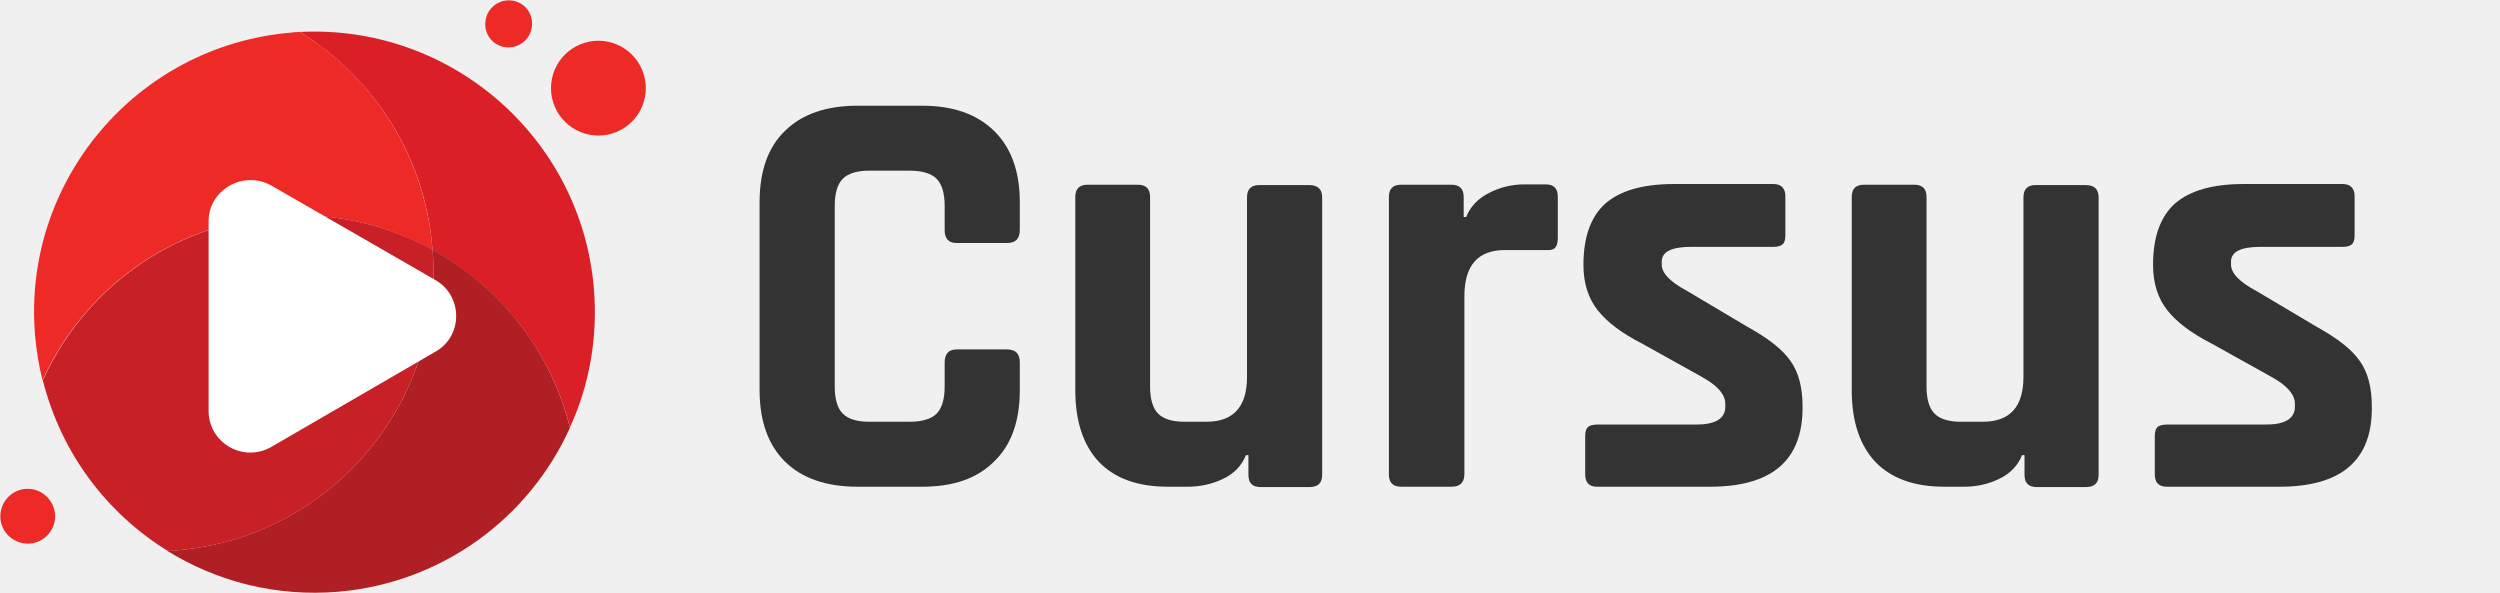
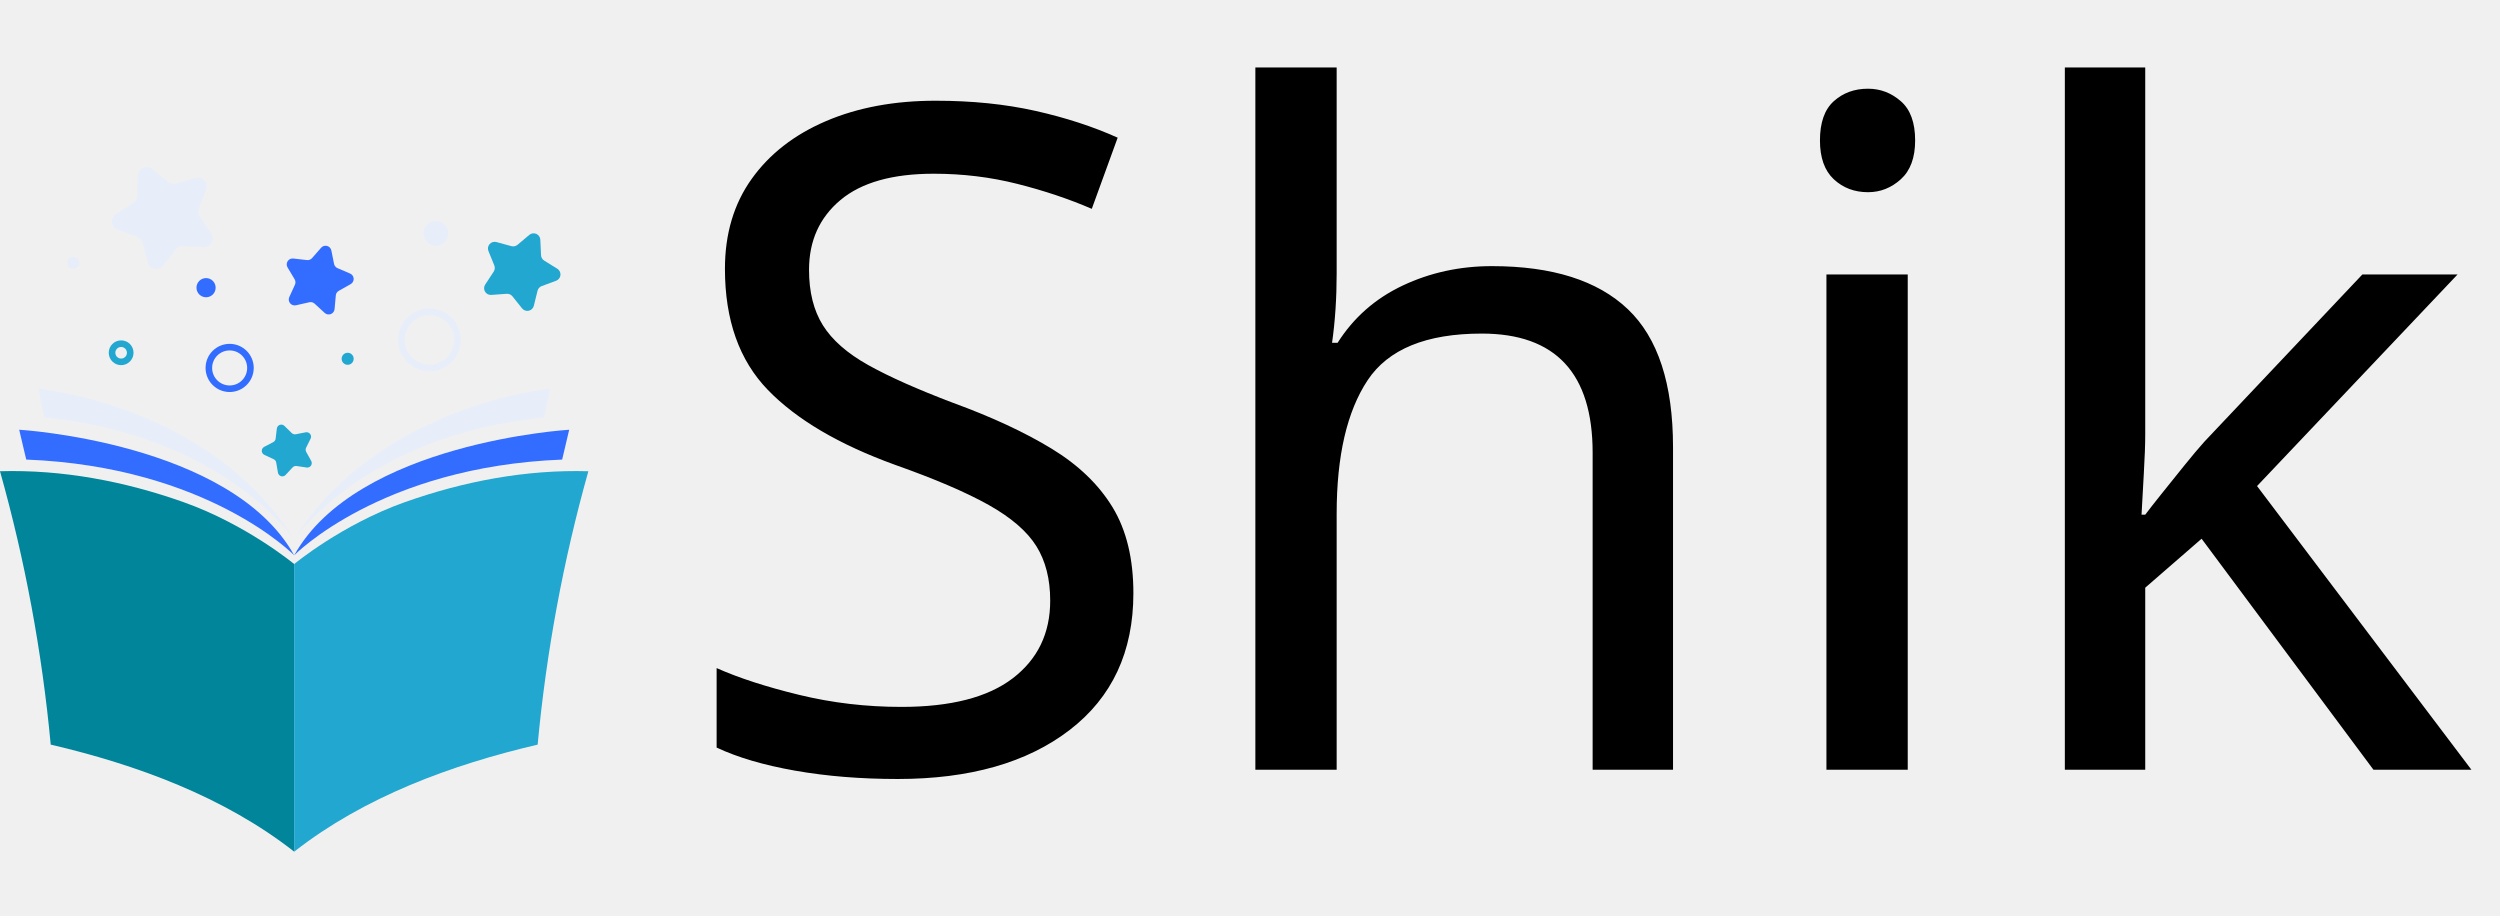
- <svg xmlns="http://www.w3.org/2000/svg" version="1.1" id="Layer_1" x="0px" y="0px" viewBox="0 604.2 711.9 168.7" enable-background="new 0 604.2 711.9 168.7" xml:space="preserve">
-   <g>
-     <path fill="#333333" d="M262.6,742.8h-18.4c-8.9,0-15.8-2.4-20.6-7.1c-4.8-4.7-7.3-11.5-7.3-20.4v-53.5c0-8.9,2.4-15.7,7.3-20.4   c4.8-4.7,11.7-7.1,20.6-7.1h18.4c8.8,0,15.6,2.4,20.5,7.2c4.9,4.8,7.3,11.6,7.3,20.3v7.9c0,2.5-1.2,3.7-3.7,3.7h-14.2   c-2.4,0-3.5-1.2-3.5-3.7v-6.9c0-3.6-0.8-6.2-2.3-7.7s-4.1-2.3-7.7-2.3h-11.5c-3.5,0-6,0.8-7.5,2.3s-2.3,4.1-2.3,7.7v51.5   c0,3.6,0.8,6.2,2.3,7.7s4,2.3,7.5,2.3h11.5c3.6,0,6.2-0.8,7.7-2.3s2.3-4.1,2.3-7.7v-6.9c0-2.5,1.2-3.7,3.5-3.7h14.2   c2.5,0,3.7,1.2,3.7,3.7v7.9c0,8.8-2.4,15.6-7.3,20.3C278.2,740.5,271.4,742.8,262.6,742.8z" />
-     <path fill="#333333" d="M338.2,742.8h-5.6c-8.7,0-15.2-2.4-19.7-7.1c-4.4-4.7-6.7-11.5-6.7-20.4v-55c0-2.4,1.2-3.5,3.5-3.5h14.3   c2.4,0,3.5,1.2,3.5,3.5v54c0,3.6,0.8,6.2,2.3,7.7s4,2.3,7.5,2.3h6.2c7.8,0,11.6-4.3,11.6-12.8v-51.1c0-2.4,1.2-3.5,3.5-3.5h14.2   c2.5,0,3.7,1.2,3.7,3.5v79c0,2.4-1.2,3.5-3.7,3.5H359c-2.4,0-3.5-1.2-3.5-3.5v-5.6h-0.7c-1.2,3-3.4,5.3-6.6,6.8   C345,742.1,341.7,742.8,338.2,742.8z" />
-     <path fill="#333333" d="M413.3,742.8H399c-2.4,0-3.5-1.2-3.5-3.5v-79c0-2.4,1.2-3.5,3.5-3.5h14.3c2.4,0,3.5,1.2,3.5,3.5v5.7h0.7   c1.2-3,3.4-5.3,6.6-6.9c3.1-1.6,6.5-2.4,10-2.4h6.1c2.3,0,3.4,1.2,3.4,3.5V672c0,1.3-0.3,2.3-0.8,2.8c-0.5,0.5-1.4,0.7-2.6,0.6   h-11.6c-7.8,0-11.6,4.4-11.6,13.2v50.8C416.9,741.7,415.7,742.8,413.3,742.8z" />
-     <path fill="#333333" d="M486.9,742.8h-32.1c-2.3,0-3.4-1.2-3.4-3.5v-10.8c0-1.2,0.2-2.1,0.7-2.6c0.4-0.5,1.4-0.8,2.7-0.8H483   c5.5,0,8.3-1.7,8.3-5.1v-0.8c0-2.7-2.3-5.3-6.9-7.8l-16.7-9.3c-5.7-2.9-10-6.1-12.7-9.5c-2.7-3.4-4.1-7.7-4.1-13   c0-7.9,2.1-13.7,6.2-17.4c4.2-3.7,10.7-5.6,19.6-5.6H505c2.2,0,3.4,1.2,3.4,3.5v11c0,1.2-0.2,2.1-0.7,2.6c-0.5,0.5-1.4,0.8-2.7,0.8   h-23.5c-5.5,0-8.3,1.4-8.3,4.2v0.8c0,2.5,2.4,5,7.3,7.6l17,10.1c5.8,3.2,10,6.4,12.3,9.7c2.4,3.3,3.5,7.7,3.5,13.1   C513.4,735.3,504.6,742.8,486.9,742.8z" />
-     <path fill="#333333" d="M559.3,742.8h-5.6c-8.7,0-15.2-2.4-19.7-7.1c-4.4-4.7-6.7-11.5-6.7-20.4v-55c0-2.4,1.2-3.5,3.5-3.5h14.3   c2.4,0,3.5,1.2,3.5,3.5v54c0,3.6,0.8,6.2,2.3,7.7s4,2.3,7.5,2.3h6.2c7.8,0,11.6-4.3,11.6-12.8v-51.1c0-2.4,1.2-3.5,3.5-3.5h14.2   c2.5,0,3.7,1.2,3.7,3.5v79c0,2.4-1.2,3.5-3.7,3.5H580c-2.4,0-3.5-1.2-3.5-3.5v-5.6h-0.7c-1.2,3-3.4,5.3-6.6,6.8   C566.1,742.1,562.8,742.8,559.3,742.8z" />
-     <path fill="#333333" d="M649.1,742.8H617c-2.3,0-3.4-1.2-3.4-3.5v-10.8c0-1.2,0.2-2.1,0.7-2.6c0.4-0.5,1.4-0.8,2.7-0.8h28.2   c5.5,0,8.3-1.7,8.3-5.1v-0.8c0-2.7-2.3-5.3-6.9-7.8l-16.7-9.3c-5.7-2.9-10-6.1-12.7-9.5c-2.7-3.4-4.1-7.7-4.1-13   c0-7.9,2.1-13.7,6.2-17.4c4.2-3.7,10.7-5.6,19.6-5.6h28.2c2.2,0,3.4,1.2,3.4,3.5v11c0,1.2-0.2,2.1-0.7,2.6   c-0.5,0.5-1.4,0.8-2.7,0.8h-23.5c-5.5,0-8.3,1.4-8.3,4.2v0.8c0,2.5,2.4,5,7.3,7.6l17,10.1c5.8,3.2,10,6.4,12.3,9.7   c2.4,3.3,3.5,7.7,3.5,13.1C675.6,735.3,666.7,742.8,649.1,742.8z" />
-   </g>
-   <g>
-     <path fill="#FFFFFF" d="M78.9,660.3l41.1,23.6c7.1,3.9,7.1,14.2,0,18.1l-41.1,23.9c-7.1,3.9-15.7-1.1-15.7-9v-47.5   C63.2,661.4,71.8,656.4,78.9,660.3z" />
-     <g>
-       <path fill="#ED2A26" d="M183.9,629.3c0,7.5-6.1,13.5-13.5,13.5c-7.5,0-13.5-6.1-13.5-13.5c0-7.5,6.1-13.5,13.5-13.5    C177.9,615.8,183.9,621.9,183.9,629.3z" />
-       <path fill="#ED2A26" d="M151.5,611.2c-0.1,3.7-3.2,6.6-6.9,6.5c-3.7-0.1-6.6-3.2-6.4-6.9c0.1-3.7,3.2-6.6,6.9-6.5    C148.8,604.4,151.7,607.5,151.5,611.2z" />
-       <path fill="#ED2A26" d="M15.7,751.5c-0.2,4.3-3.8,7.7-8.1,7.5c-4.3-0.2-7.7-3.8-7.5-8.1c0.2-4.3,3.8-7.7,8.1-7.5    C12.5,743.6,15.8,747.2,15.7,751.5z" />
-     </g>
-     <g>
-       <path fill="#DA1F27" d="M123.1,674.5c0,0.3,0,0.5,0,0.8c19.1,10.5,33.7,28.6,39.2,50.6c5.5-12,8-25.6,6.8-39.7    c-3.7-43-40.9-75.1-83.7-72.9C106.2,626.2,120.9,648.3,123.1,674.5z" />
-       <path fill="#ED2A26" d="M10,699.9c0.4,4.3,1.1,8.5,2.1,12.6c11.5-25.5,36.1-44.1,65.9-46.7c16.3-1.4,31.8,2.2,45.1,9.5    c0-0.3,0-0.5,0-0.8c-2.3-26.2-16.9-48.4-37.7-61.2c-0.9,0-1.8,0.1-2.7,0.2C38.8,617.3,6.2,656,10,699.9z" />
-       <path fill="#AF1F24" d="M123.2,675.3c3.3,43.6-29.1,81.9-72.8,85.6c-0.9,0.1-1.8,0.1-2.7,0.2c14.1,8.7,30.9,13.1,48.7,11.6    c29.8-2.6,54.4-21.2,65.9-46.7C156.8,703.9,142.3,685.8,123.2,675.3z" />
-       <path fill="#C72127" d="M123.2,675.3c-13.3-7.3-28.9-10.9-45.1-9.5c-29.8,2.6-54.4,21.2-65.9,46.7c5.2,20.7,18.2,37.9,35.6,48.6    c0.9,0,1.8-0.1,2.7-0.2C94.1,757.2,126.5,718.9,123.2,675.3z" />
-     </g>
-     <path fill="#FFFFFF" d="M77.2,657l46.7,26.9c8,4.5,8,16.1,0,20.5l-46.7,27.1c-8,4.5-17.8-1.2-17.8-10.3v-54   C59.4,658.3,69.2,652.6,77.2,657z" />
-   </g>
+ <svg xmlns="http://www.w3.org/2000/svg" id="Layer_1" data-name="Layer 1" viewBox="0 0 1934.38 708.56">
+   <defs>
+     <style>.cls-1{font-size:715px;font-family:CondeSansBold, Conde Sans;}.cls-2{fill:#00859b;}.cls-3{fill:#336dff;}.cls-4{fill:#e7eef9;}.cls-5{fill:#21a7d0;}</style>
+   </defs>
+   <text class="cls-1" transform="translate(518.02 595.59)">Shikhboamra</text>
+   <path class="cls-2" d="M34.76,1075.39A1191.08,1191.08,0,0,1,74,1286.91c66.42,15.54,134.06,40.27,188.4,82.85,0-66.31,0-222.53,0-222.53s-36.81-30.61-85.67-47.94C131.22,1083.15,83,1074,34.76,1075.39Z" transform="translate(-34.76 -710.77)" />
+   <path class="cls-3" d="M262.39,1140.44s-66.72-68.59-207.34-74.08l-5.44-23.09S213.76,1053.06,262.39,1140.44Z" transform="translate(-34.76 -710.77)" />
+   <path class="cls-4" d="M262.39,1128.26s-54.17-80.51-193.4-94.55l-4.43-22.15S197.51,1024.11,262.39,1128.26Z" transform="translate(-34.76 -710.77)" />
+   <path class="cls-5" d="M490,1075.4a1191.08,1191.08,0,0,0-39.23,211.52c-66.42,15.53-134.06,40.27-188.4,82.85,0-66.32,0-222.54,0-222.54s36.81-30.6,85.67-47.93C393.57,1083.15,441.74,1074,490,1075.4Z" transform="translate(-34.76 -710.77)" />
+   <path class="cls-3" d="M262.39,1140.45s66.72-68.59,207.34-74.08l5.44-23.09S311,1053.07,262.39,1140.45Z" transform="translate(-34.76 -710.77)" />
+   <path class="cls-4" d="M262.39,1128.26s54.17-80.51,193.4-94.54l4.43-22.16S327.27,1024.12,262.39,1128.26Z" transform="translate(-34.76 -710.77)" />
+   <path class="cls-3" d="M212.45,1014.1a18.64,18.64,0,1,1,18.64-18.64A18.66,18.66,0,0,1,212.45,1014.1Zm0-32.18A13.55,13.55,0,1,0,226,995.46,13.56,13.56,0,0,0,212.45,981.92Z" transform="translate(-34.76 -710.77)" />
+   <path class="cls-4" d="M367.08,998a24.25,24.25,0,1,1,24.25-24.25A24.28,24.28,0,0,1,367.08,998Zm0-43.39a19.15,19.15,0,1,0,19.15,19.14A19.17,19.17,0,0,0,367.08,954.62Z" transform="translate(-34.76 -710.77)" />
+   <path class="cls-5" d="M128.49,993.31a9.59,9.59,0,1,1,9.59-9.58A9.6,9.6,0,0,1,128.49,993.31Zm0-14.08a4.49,4.49,0,1,0,4.49,4.5A4.5,4.5,0,0,0,128.49,979.23Z" transform="translate(-34.76 -710.77)" />
+   <path class="cls-3" d="M305.65,922.42l-9.72-4.16a4.59,4.59,0,0,1-2.69-3.31l-2.09-10.37a4.58,4.58,0,0,0-7.93-2.11l-7,8a4.57,4.57,0,0,1-4,1.54l-10.51-1.22a4.58,4.58,0,0,0-4.46,6.89l5.42,9.08A4.54,4.54,0,0,1,263,931l-4.4,9.61a4.58,4.58,0,0,0,5.18,6.37l10.31-2.34a4.55,4.55,0,0,1,4.11,1.09l7.78,7.16a4.58,4.58,0,0,0,7.66-3l.95-10.53a4.59,4.59,0,0,1,2.32-3.58l9.21-5.19A4.57,4.57,0,0,0,305.65,922.42Z" transform="translate(-34.76 -710.77)" />
+   <path class="cls-4" d="M186,848.48l-15.11,4.38a6.8,6.8,0,0,1-6.2-1.27l-12.18-10a6.8,6.8,0,0,0-11.11,5l-.5,15.72a6.79,6.79,0,0,1-3.13,5.51l-13.23,8.5A6.81,6.81,0,0,0,126,888.55l14.8,5.33a6.82,6.82,0,0,1,4.27,4.68l4,15.21a6.8,6.8,0,0,0,12,2.44l9.64-12.42a6.82,6.82,0,0,1,5.77-2.62l15.7.9a6.81,6.81,0,0,0,6-10.62l-8.84-13a6.82,6.82,0,0,1-.71-6.3l5.71-14.65A6.81,6.81,0,0,0,186,848.48Z" transform="translate(-34.76 -710.77)" />
+   <path class="cls-5" d="M271.41,1045.25l-7.82,1.53a3.44,3.44,0,0,1-3.07-.91l-5.7-5.57a3.45,3.45,0,0,0-5.84,2l-.95,7.91a3.45,3.45,0,0,1-1.82,2.64l-7.06,3.7a3.45,3.45,0,0,0,.15,6.18l7.23,3.36a3.43,3.43,0,0,1,1.95,2.55l1.34,7.85a3.44,3.44,0,0,0,5.92,1.77l5.42-5.84a3.48,3.48,0,0,1,3-1.07l7.88,1.16a3.45,3.45,0,0,0,3.52-5.09l-3.88-7a3.47,3.47,0,0,1-.08-3.21l3.54-7.14A3.45,3.45,0,0,0,271.41,1045.25Z" transform="translate(-34.76 -710.77)" />
+   <path class="cls-5" d="M466,918.73l-10.17-6.32a5.19,5.19,0,0,1-2.44-4.17l-.56-12a5.18,5.18,0,0,0-8.52-3.72l-9.16,7.71a5.18,5.18,0,0,1-4.71,1l-11.55-3.17a5.19,5.19,0,0,0-6.18,7l4.52,11.1a5.19,5.19,0,0,1-.48,4.8l-6.58,10a5.18,5.18,0,0,0,4.7,8l11.95-.86a5.16,5.16,0,0,1,4.42,1.93l7.48,9.35a5.19,5.19,0,0,0,9.09-2l2.87-11.63a5.19,5.19,0,0,1,3.2-3.61L465.05,928A5.19,5.19,0,0,0,466,918.73Z" transform="translate(-34.76 -710.77)" />
+   <path class="cls-5" d="M308.42,988.38a4.66,4.66,0,1,1-4.65-4.66A4.66,4.66,0,0,1,308.42,988.38Z" transform="translate(-34.76 -710.77)" />
+   <path class="cls-4" d="M96.11,914.19a4.66,4.66,0,1,1-4.65-4.65A4.65,4.65,0,0,1,96.11,914.19Z" transform="translate(-34.76 -710.77)" />
+   <circle class="cls-4" cx="337.24" cy="180.55" r="9.58" />
+   <circle class="cls-3" cx="159.44" cy="222.59" r="7.42" />
</svg>
